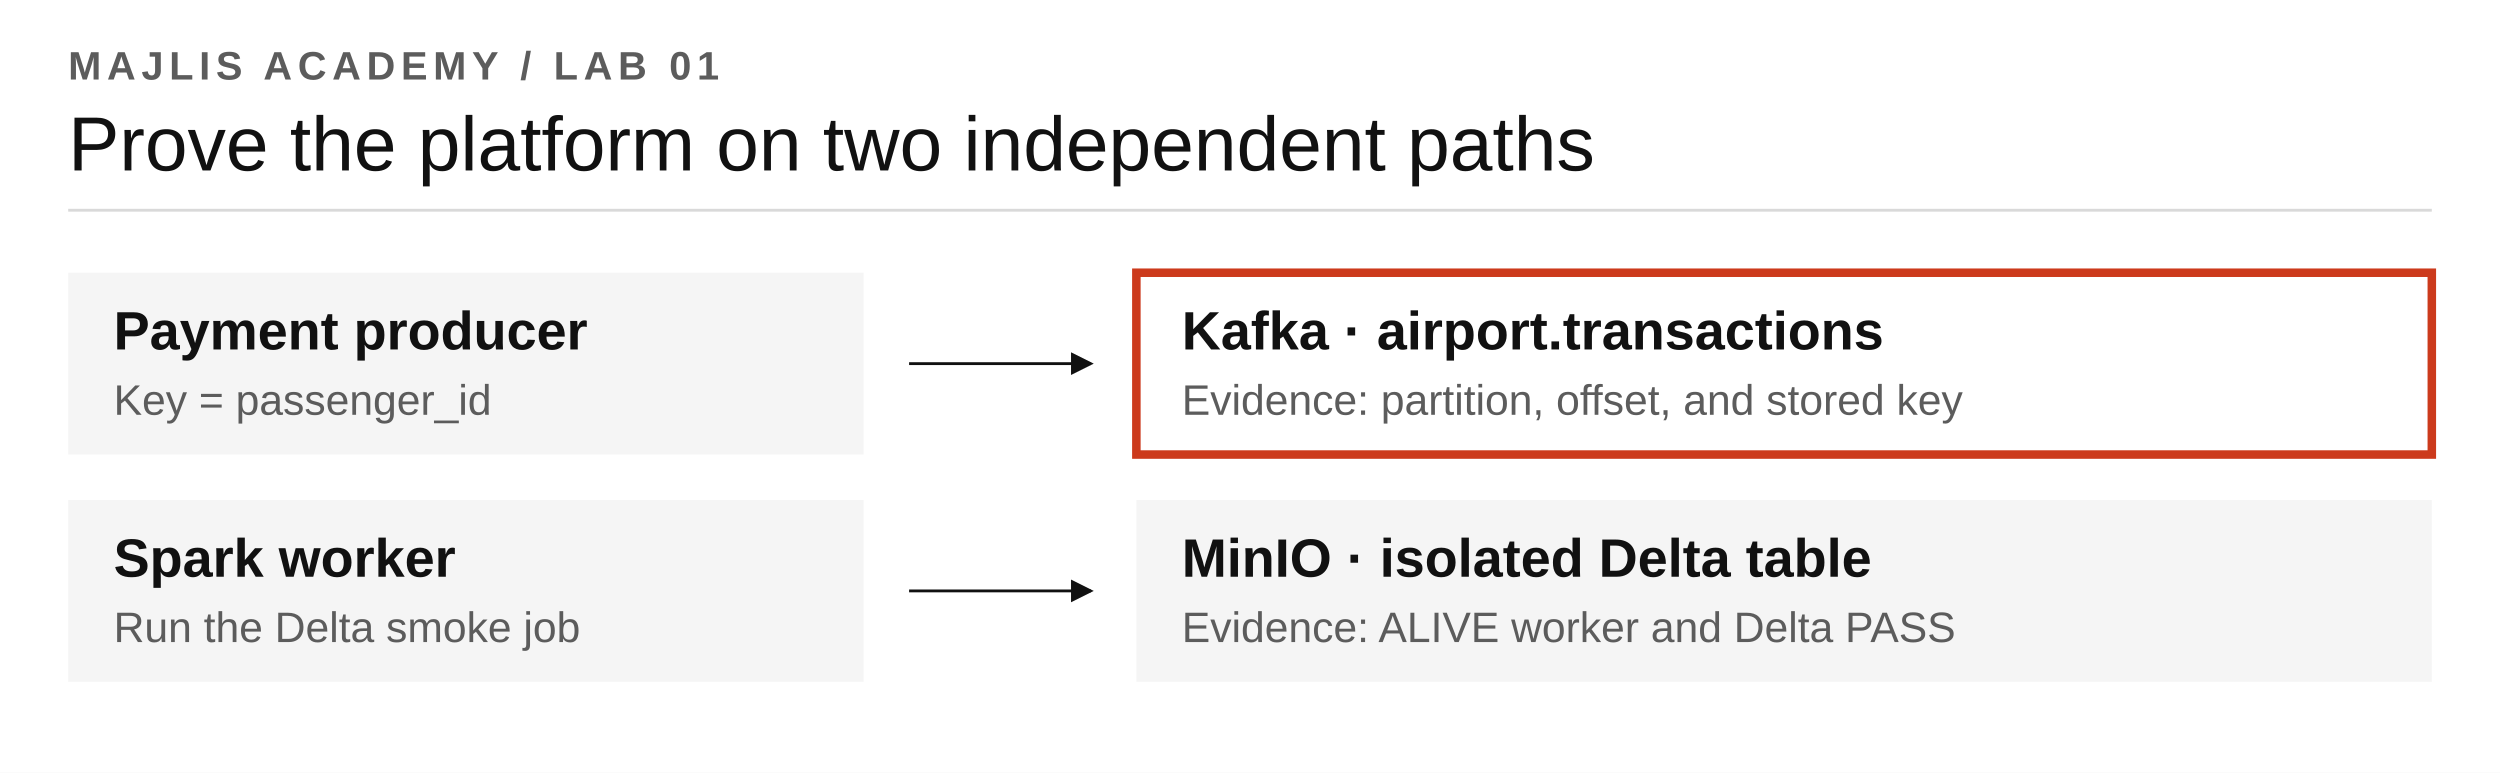
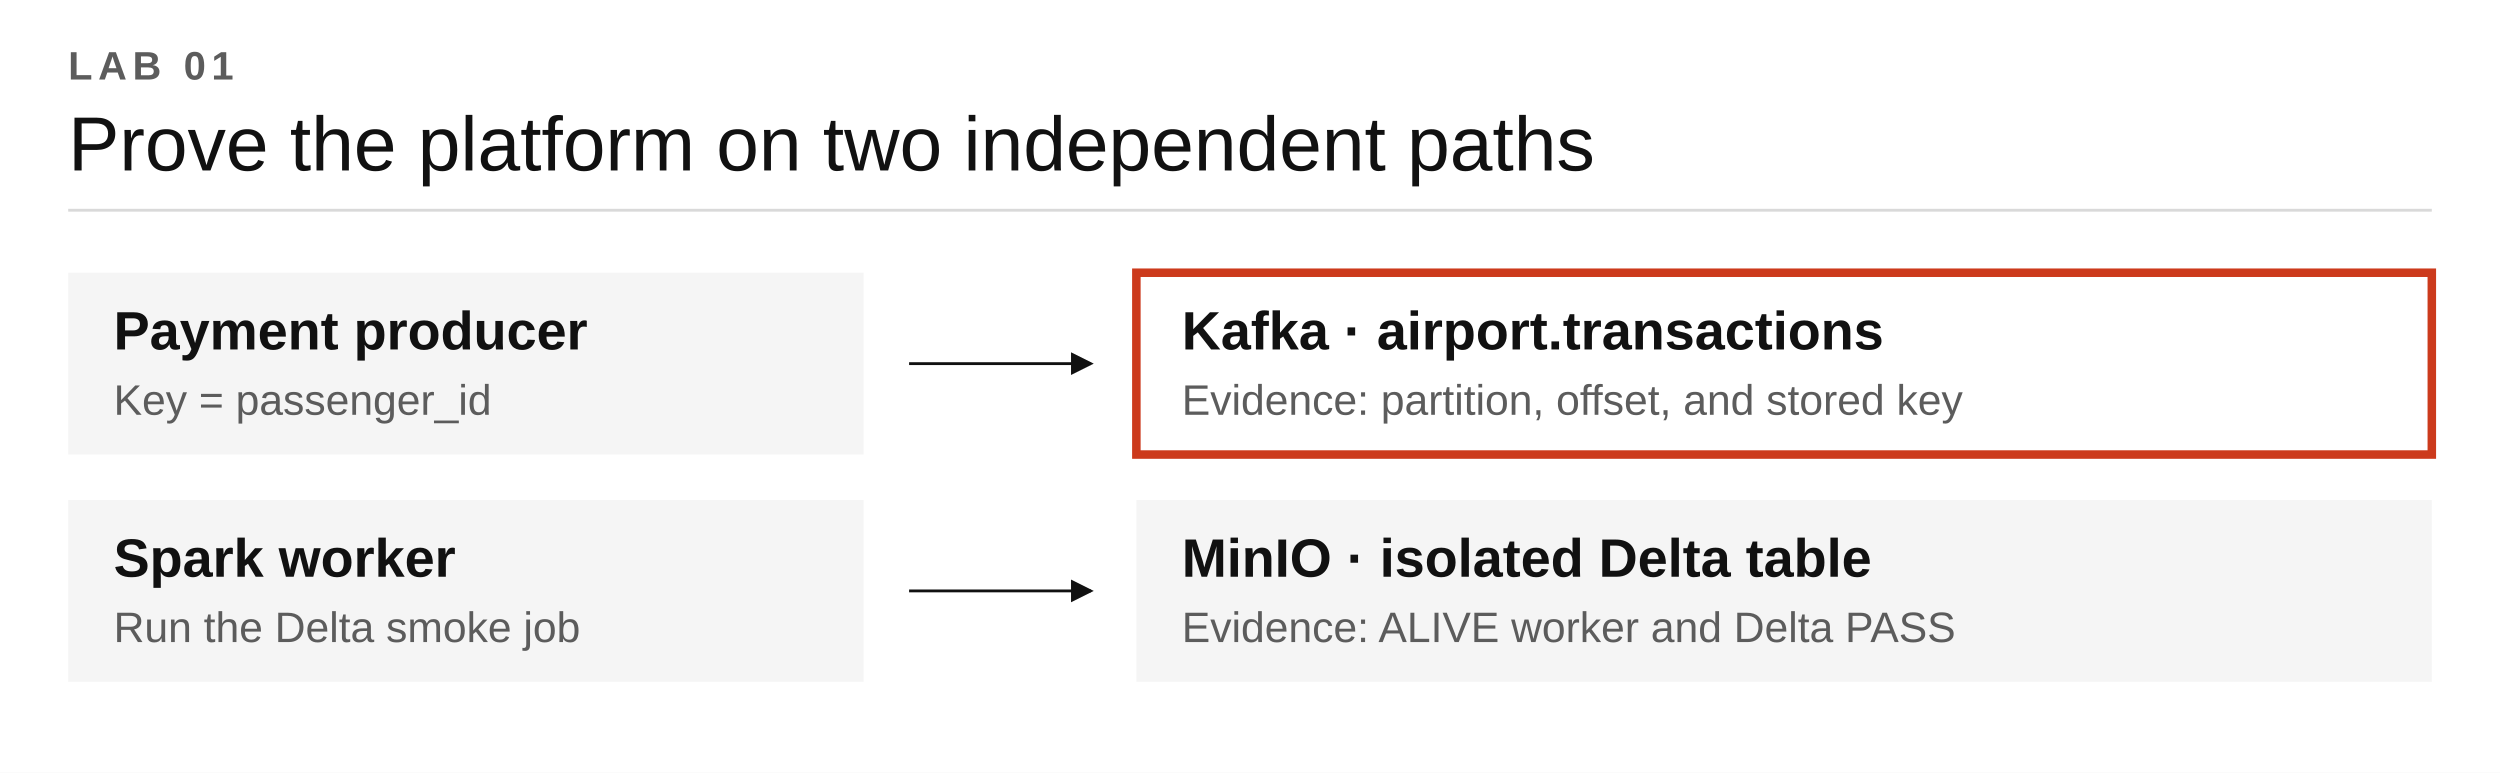
<svg xmlns="http://www.w3.org/2000/svg" viewBox="0 0 880 272" role="img" aria-labelledby="title desc">
  <defs>
    <marker id="arrow" viewBox="0 0 8 8" refX="7" refY="4" markerWidth="8" markerHeight="8" orient="auto">
      <path d="M0 0L8 4L0 8Z" fill="#111111" />
    </marker>
  </defs>
  <rect width="880" height="272" fill="#ffffff" />
  <g font-family="IBM Plex Sans, Arial, sans-serif" fill="#111111">
-     <text x="24" y="28" font-size="14" font-weight="600" letter-spacing="2" fill="#5c5c5c">MAJLIS ACADEMY / LAB 01</text>
+     <text x="24" y="28" font-size="14" font-weight="600" letter-spacing="2" fill="#5c5c5c">LAB 01</text>
    <text x="24" y="60" font-size="27">Prove the platform on two independent paths</text>
    <path d="M24 74H856" stroke="#d9d9d9" />
    <g fill="#f5f5f5">
      <rect x="24" y="96" width="280" height="64" />
      <rect x="24" y="176" width="280" height="64" />
      <rect x="400" y="176" width="456" height="64" />
    </g>
    <rect x="400" y="96" width="456" height="64" fill="#ffffff" stroke="#cc3a1c" stroke-width="3" />
    <g stroke="#111111" marker-end="url(#arrow)">
      <path d="M320 128H384" />
      <path d="M320 208H384" />
    </g>
    <g font-size="19" font-weight="600">
      <text x="40" y="123">Payment producer</text>
      <text x="416" y="123">Kafka · airport.transactions</text>
      <text x="40" y="203">Spark worker</text>
      <text x="416" y="203">MinIO · isolated Delta table</text>
    </g>
    <g font-size="15" fill="#5c5c5c">
      <text x="40" y="146">Key = passenger_id</text>
      <text x="416" y="146">Evidence: partition, offset, and stored key</text>
      <text x="40" y="226">Run the Delta smoke job</text>
      <text x="416" y="226">Evidence: ALIVE worker and Delta PASS</text>
    </g>
  </g>
</svg>
